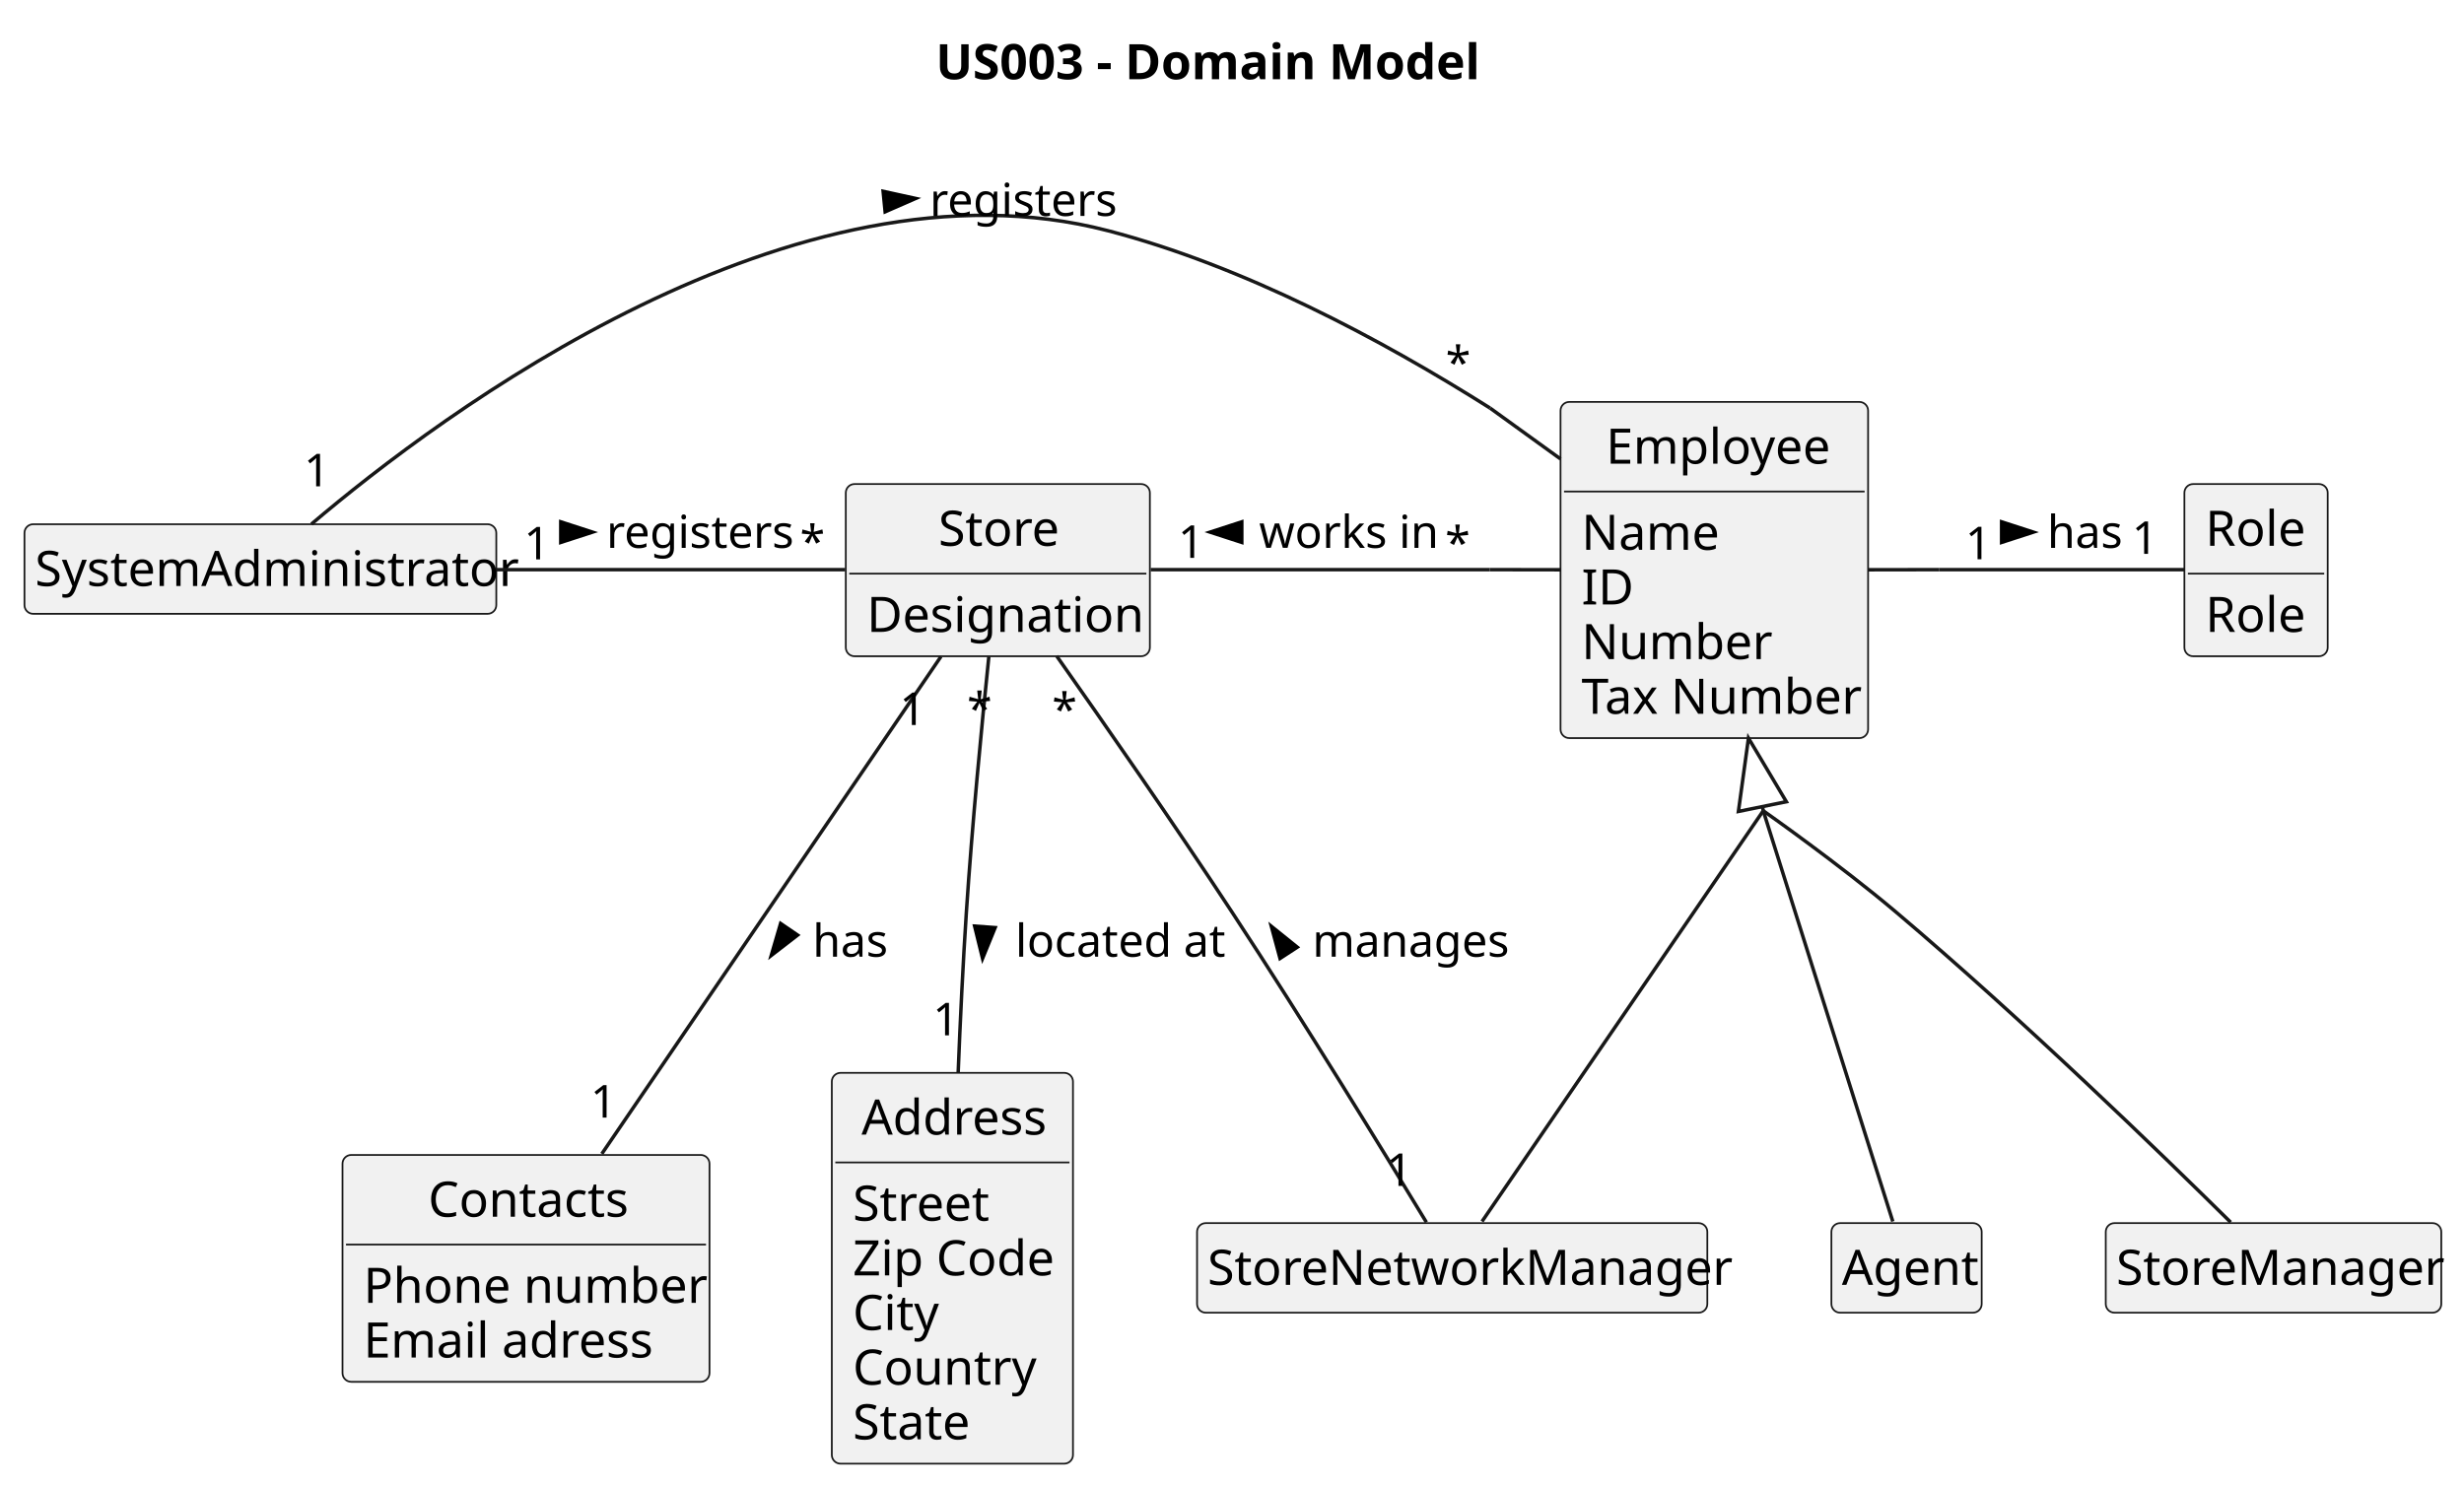
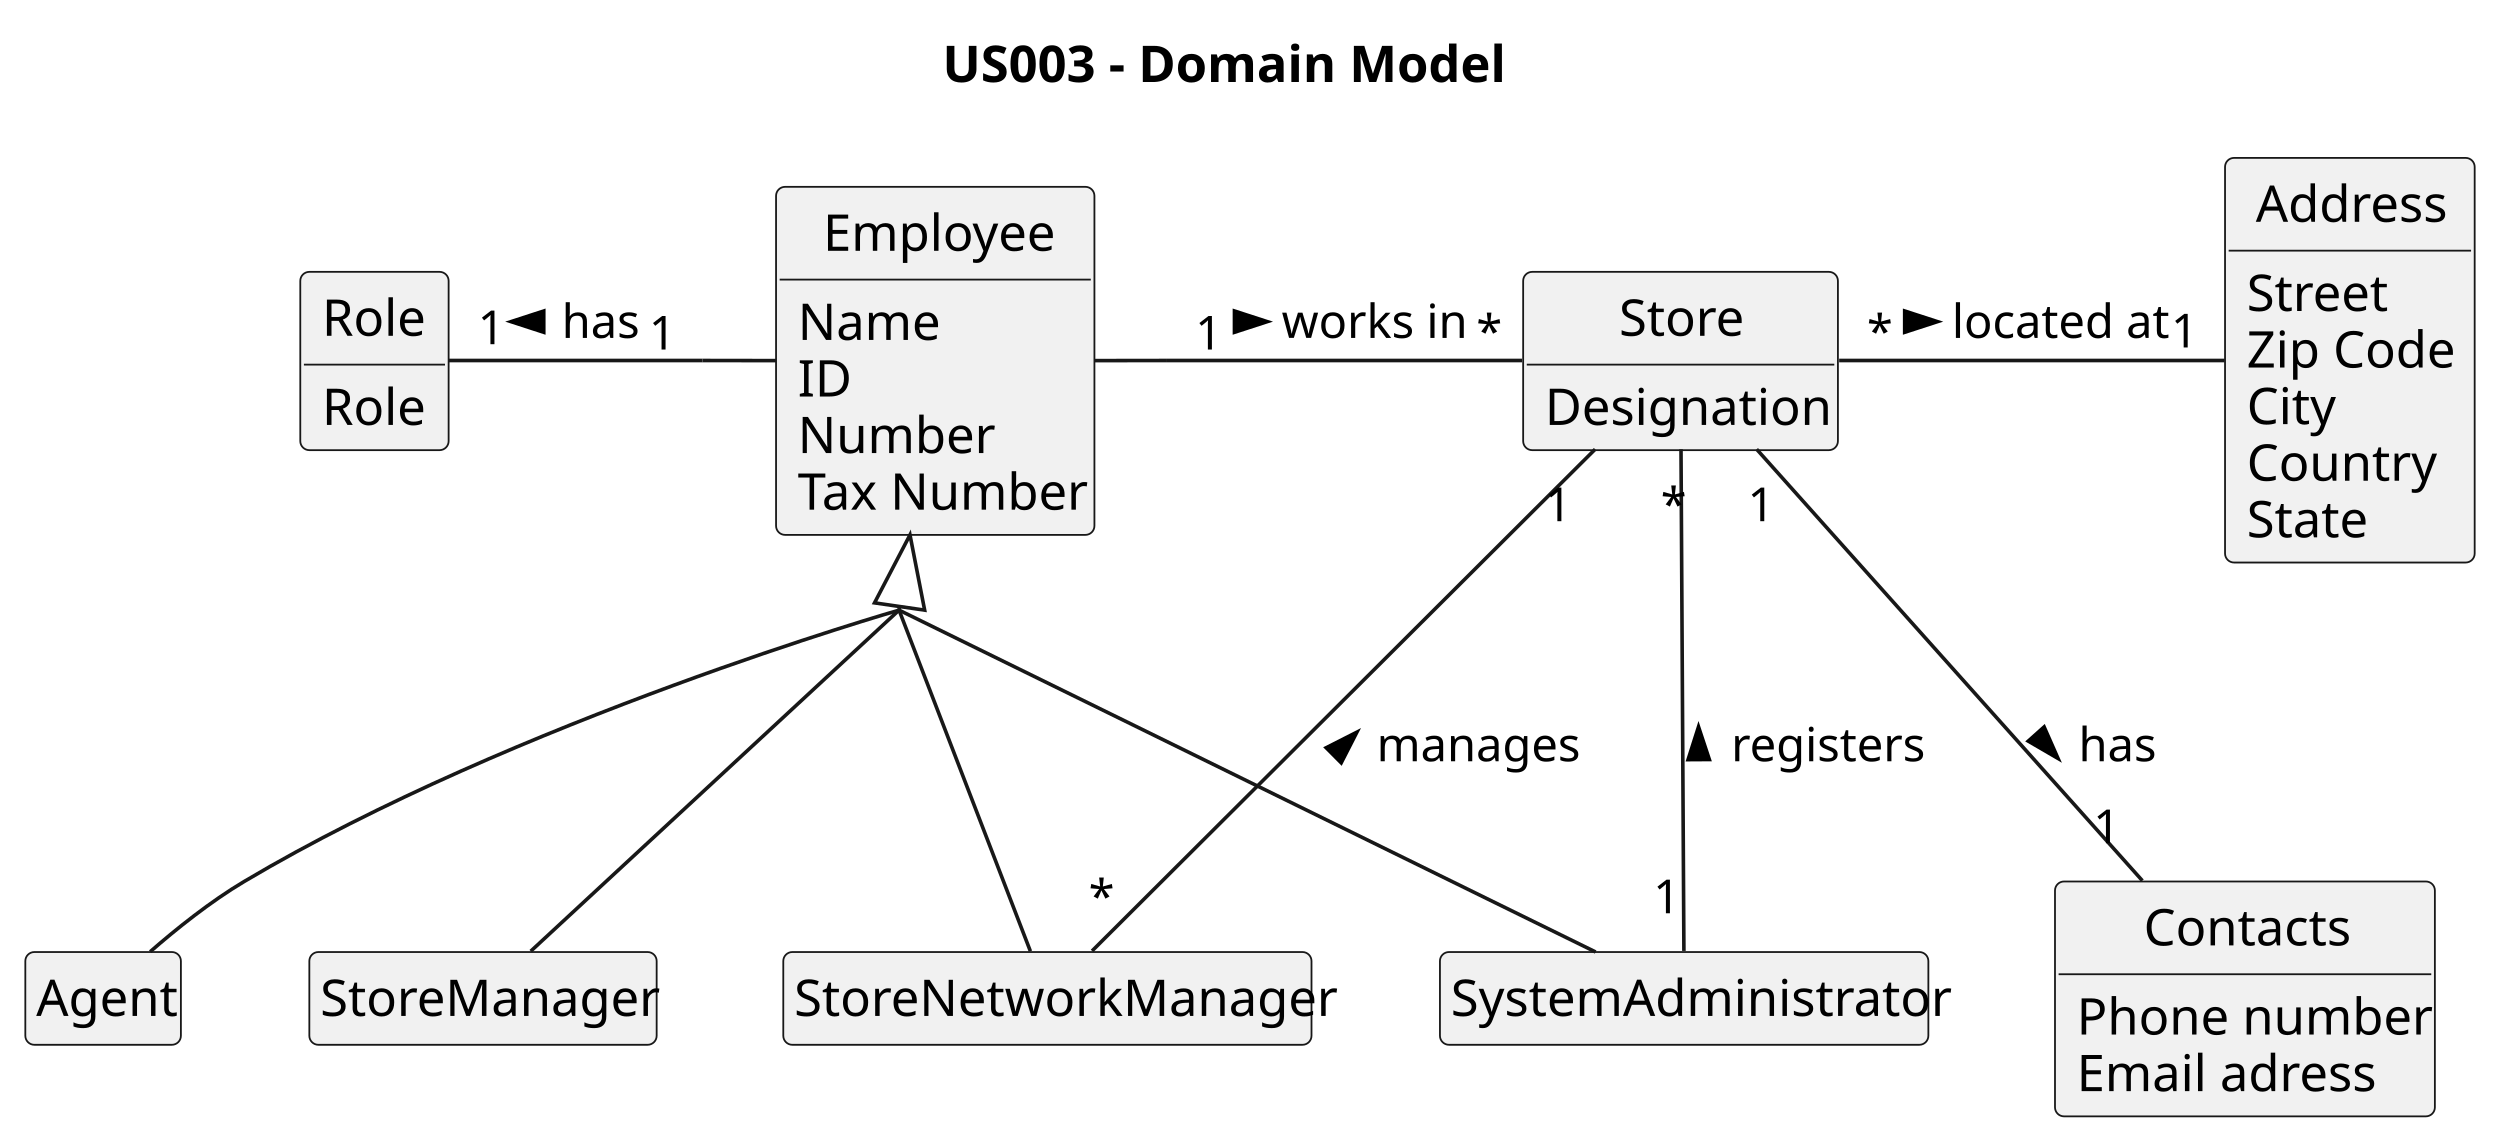
- <svg xmlns="http://www.w3.org/2000/svg" contentStyleType="text/css" height="425px" preserveAspectRatio="none" style="width:705px;height:425px;background:#FFFFFF;" version="1.1" viewBox="0 0 705 425" width="705px" zoomAndPan="magnify">
+ <svg xmlns="http://www.w3.org/2000/svg" contentStyleType="text/css" height="315px" preserveAspectRatio="none" style="width:691px;height:315px;background:#FFFFFF;" version="1.1" viewBox="0 0 691 315" width="691px" zoomAndPan="magnify">
  <defs />
  <g>
-     <text fill="#000000" font-family="sans-serif" font-size="14" font-weight="bold" lengthAdjust="spacing" textLength="156" x="267.75" y="22.674">US003 - Domain Model</text>
+     <text fill="#000000" font-family="sans-serif" font-size="14" font-weight="bold" lengthAdjust="spacing" textLength="156" x="260.5" y="22.674">US003 - Domain Model</text>
    <g id="elem_Contacts">
-       <rect codeLine="59" fill="#F1F1F1" height="64.922" id="Contacts" rx="2.5" ry="2.5" style="stroke:#181818;stroke-width:0.5;" width="105" x="98" y="330.521" />
-       <text fill="#000000" font-family="sans-serif" font-size="14" lengthAdjust="spacing" textLength="56" x="122.5" y="348.195">Contacts</text>
-       <line style="stroke:#181818;stroke-width:0.5;" x1="99" x2="202" y1="356.161" y2="356.161" />
-       <text fill="#000000" font-family="sans-serif" font-size="14" lengthAdjust="spacing" textLength="93" x="104" y="372.835">Phone number</text>
-       <text fill="#000000" font-family="sans-serif" font-size="14" lengthAdjust="spacing" textLength="81" x="104" y="388.476">Email adress</text>
+       <rect codeLine="59" fill="#F1F1F1" height="64.922" id="Contacts" rx="2.5" ry="2.5" style="stroke:#181818;stroke-width:0.5;" width="105" x="568" y="243.641" />
+       <text fill="#000000" font-family="sans-serif" font-size="14" lengthAdjust="spacing" textLength="56" x="592.5" y="261.315">Contacts</text>
+       <line style="stroke:#181818;stroke-width:0.5;" x1="569" x2="672" y1="269.281" y2="269.281" />
+       <text fill="#000000" font-family="sans-serif" font-size="14" lengthAdjust="spacing" textLength="93" x="574" y="285.955">Phone number</text>
+       <text fill="#000000" font-family="sans-serif" font-size="14" lengthAdjust="spacing" textLength="81" x="574" y="301.596">Email adress</text>
    </g>
    <g id="elem_SystemAdministrator">
-       <rect codeLine="49" fill="#F1F1F1" height="25.641" id="SystemAdministrator" rx="2.5" ry="2.5" style="stroke:#181818;stroke-width:0.5;" width="135" x="7" y="150.021" />
-       <text fill="#000000" font-family="sans-serif" font-size="14" lengthAdjust="spacing" textLength="129" x="10" y="167.695">SystemAdministrator</text>
+       <rect codeLine="49" fill="#F1F1F1" height="25.641" id="SystemAdministrator" rx="2.5" ry="2.5" style="stroke:#181818;stroke-width:0.5;" width="135" x="398" y="263.141" />
+       <text fill="#000000" font-family="sans-serif" font-size="14" lengthAdjust="spacing" textLength="129" x="401" y="280.815">SystemAdministrator</text>
    </g>
    <g id="elem_Employee">
-       <rect codeLine="52" fill="#F1F1F1" height="96.203" id="Employee" rx="2.5" ry="2.5" style="stroke:#181818;stroke-width:0.5;" width="88" x="446.5" y="115.021" />
-       <text fill="#000000" font-family="sans-serif" font-size="14" lengthAdjust="spacing" textLength="62" x="459.5" y="132.695">Employee</text>
-       <line style="stroke:#181818;stroke-width:0.5;" x1="447.5" x2="533.5" y1="140.661" y2="140.661" />
-       <text fill="#000000" font-family="sans-serif" font-size="14" lengthAdjust="spacing" textLength="36" x="452.5" y="157.335">Name</text>
-       <text fill="#000000" font-family="sans-serif" font-size="14" lengthAdjust="spacing" textLength="13" x="452.5" y="172.976">ID</text>
-       <text fill="#000000" font-family="sans-serif" font-size="14" lengthAdjust="spacing" textLength="49" x="452.5" y="188.616">Number</text>
-       <text fill="#000000" font-family="sans-serif" font-size="14" lengthAdjust="spacing" textLength="76" x="452.5" y="204.257">Tax Number</text>
+       <rect codeLine="52" fill="#F1F1F1" height="96.203" id="Employee" rx="2.5" ry="2.5" style="stroke:#181818;stroke-width:0.5;" width="88" x="214.5" y="51.641" />
+       <text fill="#000000" font-family="sans-serif" font-size="14" lengthAdjust="spacing" textLength="62" x="227.5" y="69.314">Employee</text>
+       <line style="stroke:#181818;stroke-width:0.5;" x1="215.5" x2="301.5" y1="77.281" y2="77.281" />
+       <text fill="#000000" font-family="sans-serif" font-size="14" lengthAdjust="spacing" textLength="36" x="220.5" y="93.955">Name</text>
+       <text fill="#000000" font-family="sans-serif" font-size="14" lengthAdjust="spacing" textLength="13" x="220.5" y="109.596">ID</text>
+       <text fill="#000000" font-family="sans-serif" font-size="14" lengthAdjust="spacing" textLength="49" x="220.5" y="125.236">Number</text>
+       <text fill="#000000" font-family="sans-serif" font-size="14" lengthAdjust="spacing" textLength="76" x="220.5" y="140.877">Tax Number</text>
    </g>
-     <polygon fill="none" points="500.274,211.224,511.116,229.429,497.397,232.217" style="stroke:#181818;stroke-width:1.0;" />
-     <line style="stroke:#181818;stroke-width:1.0;" x1="504.257" x2="504.5" y1="230.823" y2="232.021" />
-     <line style="stroke:#181818;stroke-width:1.0;" x1="446.5" x2="426.21" y1="163.053" y2="163.021" />
-     <line style="stroke:#181818;stroke-width:1.0;" x1="446.5" x2="426.34" y1="131.342" y2="116.781" />
-     <line style="stroke:#181818;stroke-width:1.0;" x1="534.5" x2="554.89" y1="163.053" y2="163.021" />
+     <polygon fill="none" points="251.518,147.844,255.573,168.642,241.718,166.631" style="stroke:#181818;stroke-width:1.0;" />
+     <line style="stroke:#181818;stroke-width:1.0;" x1="248.646" x2="248.5" y1="167.636" y2="168.641" />
+     <line style="stroke:#181818;stroke-width:1.0;" x1="302.5" x2="322.55" y1="99.672" y2="99.641" />
+     <line style="stroke:#181818;stroke-width:1.0;" x1="214.5" x2="194.19" y1="99.673" y2="99.641" />
    <g id="elem_Role">
-       <rect codeLine="32" fill="#F1F1F1" height="49.281" id="Role" rx="2.5" ry="2.5" style="stroke:#181818;stroke-width:0.5;" width="41" x="625" y="138.521" />
-       <text fill="#000000" font-family="sans-serif" font-size="14" lengthAdjust="spacing" textLength="29" x="631" y="156.195">Role</text>
-       <line style="stroke:#181818;stroke-width:0.5;" x1="626" x2="665" y1="164.161" y2="164.161" />
-       <text fill="#000000" font-family="sans-serif" font-size="14" lengthAdjust="spacing" textLength="29" x="631" y="180.835">Role</text>
+       <rect codeLine="32" fill="#F1F1F1" height="49.281" id="Role" rx="2.5" ry="2.5" style="stroke:#181818;stroke-width:0.5;" width="41" x="83" y="75.141" />
+       <text fill="#000000" font-family="sans-serif" font-size="14" lengthAdjust="spacing" textLength="29" x="89" y="92.814">Role</text>
+       <line style="stroke:#181818;stroke-width:0.5;" x1="84" x2="123" y1="100.781" y2="100.781" />
+       <text fill="#000000" font-family="sans-serif" font-size="14" lengthAdjust="spacing" textLength="29" x="89" y="117.455">Role</text>
    </g>
    <g id="elem_Agent">
-       <rect codeLine="22" fill="#F1F1F1" height="25.641" id="Agent" rx="2.5" ry="2.5" style="stroke:#181818;stroke-width:0.5;" width="43" x="524" y="350.021" />
-       <text fill="#000000" font-family="sans-serif" font-size="14" lengthAdjust="spacing" textLength="37" x="527" y="367.695">Agent</text>
+       <rect codeLine="22" fill="#F1F1F1" height="25.641" id="Agent" rx="2.5" ry="2.5" style="stroke:#181818;stroke-width:0.5;" width="43" x="7" y="263.141" />
+       <text fill="#000000" font-family="sans-serif" font-size="14" lengthAdjust="spacing" textLength="37" x="10" y="280.815">Agent</text>
    </g>
    <g id="elem_StoreManager">
-       <rect codeLine="24" fill="#F1F1F1" height="25.641" id="StoreManager" rx="2.5" ry="2.5" style="stroke:#181818;stroke-width:0.5;" width="96" x="602.5" y="350.021" />
-       <text fill="#000000" font-family="sans-serif" font-size="14" lengthAdjust="spacing" textLength="90" x="605.5" y="367.695">StoreManager</text>
+       <rect codeLine="24" fill="#F1F1F1" height="25.641" id="StoreManager" rx="2.5" ry="2.5" style="stroke:#181818;stroke-width:0.5;" width="96" x="85.5" y="263.141" />
+       <text fill="#000000" font-family="sans-serif" font-size="14" lengthAdjust="spacing" textLength="90" x="88.5" y="280.815">StoreManager</text>
    </g>
    <g id="elem_StoreNetworkManager">
-       <rect codeLine="26" fill="#F1F1F1" height="25.641" id="StoreNetworkManager" rx="2.5" ry="2.5" style="stroke:#181818;stroke-width:0.5;" width="146" x="342.5" y="350.021" />
-       <text fill="#000000" font-family="sans-serif" font-size="14" lengthAdjust="spacing" textLength="140" x="345.5" y="367.695">StoreNetworkManager</text>
+       <rect codeLine="26" fill="#F1F1F1" height="25.641" id="StoreNetworkManager" rx="2.5" ry="2.5" style="stroke:#181818;stroke-width:0.5;" width="146" x="216.5" y="263.141" />
+       <text fill="#000000" font-family="sans-serif" font-size="14" lengthAdjust="spacing" textLength="140" x="219.5" y="280.815">StoreNetworkManager</text>
    </g>
    <g id="elem_Store">
-       <rect codeLine="36" fill="#F1F1F1" height="49.281" id="Store" rx="2.5" ry="2.5" style="stroke:#181818;stroke-width:0.5;" width="87" x="242" y="138.521" />
-       <text fill="#000000" font-family="sans-serif" font-size="14" lengthAdjust="spacing" textLength="34" x="268.5" y="156.195">Store</text>
-       <line style="stroke:#181818;stroke-width:0.5;" x1="243" x2="328" y1="164.161" y2="164.161" />
-       <text fill="#000000" font-family="sans-serif" font-size="14" lengthAdjust="spacing" textLength="75" x="248" y="180.835">Designation</text>
+       <rect codeLine="36" fill="#F1F1F1" height="49.281" id="Store" rx="2.5" ry="2.5" style="stroke:#181818;stroke-width:0.5;" width="87" x="421" y="75.141" />
+       <text fill="#000000" font-family="sans-serif" font-size="14" lengthAdjust="spacing" textLength="34" x="447.5" y="92.814">Store</text>
+       <line style="stroke:#181818;stroke-width:0.5;" x1="422" x2="507" y1="100.781" y2="100.781" />
+       <text fill="#000000" font-family="sans-serif" font-size="14" lengthAdjust="spacing" textLength="75" x="427" y="117.455">Designation</text>
    </g>
    <g id="elem_Address">
-       <rect codeLine="41" fill="#F1F1F1" height="111.844" id="Address" rx="2.5" ry="2.5" style="stroke:#181818;stroke-width:0.5;" width="69" x="238" y="307.021" />
-       <text fill="#000000" font-family="sans-serif" font-size="14" lengthAdjust="spacing" textLength="52" x="246.5" y="324.695">Address</text>
-       <line style="stroke:#181818;stroke-width:0.5;" x1="239" x2="306" y1="332.661" y2="332.661" />
-       <text fill="#000000" font-family="sans-serif" font-size="14" lengthAdjust="spacing" textLength="38" x="244" y="349.335">Street</text>
-       <text fill="#000000" font-family="sans-serif" font-size="14" lengthAdjust="spacing" textLength="57" x="244" y="364.976">Zip Code</text>
-       <text fill="#000000" font-family="sans-serif" font-size="14" lengthAdjust="spacing" textLength="24" x="244" y="380.616">City</text>
-       <text fill="#000000" font-family="sans-serif" font-size="14" lengthAdjust="spacing" textLength="50" x="244" y="396.257">Country</text>
-       <text fill="#000000" font-family="sans-serif" font-size="14" lengthAdjust="spacing" textLength="33" x="244" y="411.898">State</text>
+       <rect codeLine="41" fill="#F1F1F1" height="111.844" id="Address" rx="2.5" ry="2.5" style="stroke:#181818;stroke-width:0.5;" width="69" x="615" y="43.641" />
+       <text fill="#000000" font-family="sans-serif" font-size="14" lengthAdjust="spacing" textLength="52" x="623.5" y="61.315">Address</text>
+       <line style="stroke:#181818;stroke-width:0.5;" x1="616" x2="683" y1="69.281" y2="69.281" />
+       <text fill="#000000" font-family="sans-serif" font-size="14" lengthAdjust="spacing" textLength="38" x="621" y="85.955">Street</text>
+       <text fill="#000000" font-family="sans-serif" font-size="14" lengthAdjust="spacing" textLength="57" x="621" y="101.596">Zip Code</text>
+       <text fill="#000000" font-family="sans-serif" font-size="14" lengthAdjust="spacing" textLength="24" x="621" y="117.236">City</text>
+       <text fill="#000000" font-family="sans-serif" font-size="14" lengthAdjust="spacing" textLength="50" x="621" y="132.877">Country</text>
+       <text fill="#000000" font-family="sans-serif" font-size="14" lengthAdjust="spacing" textLength="33" x="621" y="148.518">State</text>
    </g>
-     <g id="link_SystemAdministrator_Store">
-       <path codeLine="64" d="M142.13,163.021 C174.8,163.021 213.05,163.021 241.82,163.021 " fill="none" id="SystemAdministrator-Store" style="stroke:#181818;stroke-width:1.0;" />
-       <polygon fill="#000000" points="169.5,152.282,160.455,149.343,160.455,155.221,169.5,152.282" style="stroke:#000000;stroke-width:1.0;" />
-       <text fill="#000000" font-family="sans-serif" font-size="13" lengthAdjust="spacing" textLength="50" x="173.5" y="156.789">registers</text>
-       <text fill="#000000" font-family="sans-serif" font-size="13" lengthAdjust="spacing" textLength="7" x="149.91" y="160.072">1</text>
-       <text fill="#000000" font-family="sans-serif" font-size="13" lengthAdjust="spacing" textLength="5" x="228.883" y="159.607">*</text>
+     <g id="link_Employee_Agent">
+       <path codeLine="64" d="M248.5,168.641 C248.5,168.641 142.36,199.161 67.5,243.641 C58.22,249.151 48.78,256.721 41.51,263.051 " fill="none" id="Employee-backto-Agent" style="stroke:#181818;stroke-width:1.0;" />
+     </g>
+     <g id="link_Employee_StoreNetworkManager">
+       <path codeLine="65" d="M248.5,168.641 C248.5,168.641 274.03,234.951 284.8,262.921 " fill="none" id="Employee-backto-StoreNetworkManager" style="stroke:#181818;stroke-width:1.0;" />
+     </g>
+     <g id="link_Employee_StoreManager">
+       <path codeLine="66" d="M248.5,168.641 C248.5,168.641 176.9,234.951 146.69,262.921 " fill="none" id="Employee-backto-StoreManager" style="stroke:#181818;stroke-width:1.0;" />
+     </g>
+     <g id="link_Employee_SystemAdministrator">
+       <path codeLine="67" d="M248.5,168.641 C248.5,168.641 384.28,235.281 441.03,263.131 " fill="none" id="Employee-backto-SystemAdministrator" style="stroke:#181818;stroke-width:1.0;" />
+     </g>
+     <g id="link_Store_SystemAdministrator">
+       <path codeLine="69" d="M464.63,124.171 C464.85,161.761 465.26,234.021 465.43,262.841 " fill="none" id="Store-SystemAdministrator" style="stroke:#181818;stroke-width:1.0;" />
+       <polygon fill="#000000" points="469.471,200.902,466.584,209.964,472.462,209.93,469.471,200.902" style="stroke:#000000;stroke-width:1.0;" />
+       <text fill="#000000" font-family="sans-serif" font-size="13" lengthAdjust="spacing" textLength="50" x="478.5" y="210.409">registers</text>
+       <text fill="#000000" font-family="sans-serif" font-size="13" lengthAdjust="spacing" textLength="5" x="459.023" y="144.05">*</text>
+       <text fill="#000000" font-family="sans-serif" font-size="13" lengthAdjust="spacing" textLength="7" x="456.957" y="252.417">1</text>
    </g>
    <g id="link_Store_Address">
-       <path codeLine="66" d="M282.93,187.911 C280.9,207.531 278.15,236.041 276.5,261.021 C275.52,275.901 274.74,292.041 274.15,306.951 " fill="none" id="Store-Address" style="stroke:#181818;stroke-width:1.0;" />
-       <polygon fill="#000000" points="281.132,274.269,284.728,265.464,278.867,265.032,281.132,274.269" style="stroke:#000000;stroke-width:1.0;" />
-       <text fill="#000000" font-family="sans-serif" font-size="13" lengthAdjust="spacing" textLength="57" x="290.5" y="273.789">located at</text>
-       <text fill="#000000" font-family="sans-serif" font-size="13" lengthAdjust="spacing" textLength="5" x="276.694" y="207.482">*</text>
-       <text fill="#000000" font-family="sans-serif" font-size="13" lengthAdjust="spacing" textLength="7" x="266.901" y="296.29">1</text>
+       <path codeLine="71" d="M508.34,99.641 C540.93,99.641 584.79,99.641 614.92,99.641 " fill="none" id="Store-Address" style="stroke:#181818;stroke-width:1.0;" />
+       <polygon fill="#000000" points="535.5,88.902,526.455,85.963,526.455,91.841,535.5,88.902" style="stroke:#000000;stroke-width:1.0;" />
+       <text fill="#000000" font-family="sans-serif" font-size="13" lengthAdjust="spacing" textLength="57" x="539.5" y="93.409">located at</text>
+       <text fill="#000000" font-family="sans-serif" font-size="13" lengthAdjust="spacing" textLength="5" x="516.015" y="96.27">*</text>
+       <text fill="#000000" font-family="sans-serif" font-size="13" lengthAdjust="spacing" textLength="7" x="600.066" y="96.035">1</text>
    </g>
-     <g id="link_Store_Employee">
-       <path codeLine="68" d="M329.23,163.021 C357.45,163.021 394.65,163.021 426.21,163.021 " fill="none" id="Store-Employee" style="stroke:#181818;stroke-width:1.0;" />
-       <polygon fill="#000000" points="346.25,152.282,355.295,155.221,355.295,149.343,346.25,152.282" style="stroke:#000000;stroke-width:1.0;" />
-       <text fill="#000000" font-family="sans-serif" font-size="13" lengthAdjust="spacing" textLength="48" x="360.25" y="156.789">works in</text>
-       <text fill="#000000" font-family="sans-serif" font-size="13" lengthAdjust="spacing" textLength="7" x="337.053" y="159.65">1</text>
-       <text fill="#000000" font-family="sans-serif" font-size="13" lengthAdjust="spacing" textLength="5" x="413.487" y="159.998">*</text>
-     </g>
-     <g id="link_SystemAdministrator_Employee">
-       <path codeLine="70" d="M89.1,149.981 C126.15,118.511 227.27,42.641 317,66.021 C355.74,76.111 394.99,96.981 426.34,116.781 " fill="none" id="SystemAdministrator-Employee" style="stroke:#181818;stroke-width:1.0;" />
-       <polygon fill="#000000" points="261.976,56.792,252.686,54.754,253.262,60.603,261.976,56.792" style="stroke:#000000;stroke-width:1.0;" />
-       <text fill="#000000" font-family="sans-serif" font-size="13" lengthAdjust="spacing" textLength="50" x="266" y="61.789">registers</text>
-       <text fill="#000000" font-family="sans-serif" font-size="13" lengthAdjust="spacing" textLength="7" x="86.956" y="139.175">1</text>
-       <text fill="#000000" font-family="sans-serif" font-size="13" lengthAdjust="spacing" textLength="5" x="413.632" y="108.412">*</text>
-     </g>
-     <g id="link_Employee_Role">
-       <path codeLine="72" d="M554.89,163.021 C580.01,163.021 607.02,163.021 624.95,163.021 " fill="none" id="Employee-Role" style="stroke:#181818;stroke-width:1.0;" />
-       <polygon fill="#000000" points="581.75,152.282,572.705,149.343,572.705,155.221,581.75,152.282" style="stroke:#000000;stroke-width:1.0;" />
-       <text fill="#000000" font-family="sans-serif" font-size="13" lengthAdjust="spacing" textLength="21" x="585.75" y="156.789">has</text>
-       <text fill="#000000" font-family="sans-serif" font-size="13" lengthAdjust="spacing" textLength="7" x="562.316" y="160.041">1</text>
-       <text fill="#000000" font-family="sans-serif" font-size="13" lengthAdjust="spacing" textLength="7" x="609.983" y="158.511">1</text>
-     </g>
-     <g id="link_Employee_StoreNetworkManager">
-       <path codeLine="74" d="M504.5,232.021 C504.5,232.021 446.31,317.021 424.03,349.561 " fill="none" id="Employee-backto-StoreNetworkManager" style="stroke:#181818;stroke-width:1.0;" />
-     </g>
-     <g id="link_Employee_StoreManager">
-       <path codeLine="76" d="M504.5,232.021 C504.5,232.021 526.28,247.301 542.5,261.021 C578.57,291.521 618.58,330.351 638.24,349.781 " fill="none" id="Employee-backto-StoreManager" style="stroke:#181818;stroke-width:1.0;" />
-     </g>
-     <g id="link_Employee_Agent">
-       <path codeLine="78" d="M504.5,232.021 C504.5,232.021 531.31,317.021 541.57,349.561 " fill="none" id="Employee-backto-Agent" style="stroke:#181818;stroke-width:1.0;" />
-     </g>
-     <g id="link_StoreNetworkManager_Store">
-       <path codeLine="80" d="M408.12,349.781 C396.53,330.661 373.26,292.631 352.5,261.021 C335.87,235.701 316.08,207.241 302.33,187.731 " fill="none" id="StoreNetworkManager-Store" style="stroke:#181818;stroke-width:1.0;" />
-       <polygon fill="#000000" points="363.767,265.096,366.25,274.276,371.172,271.063,363.767,265.096" style="stroke:#000000;stroke-width:1.0;" />
-       <text fill="#000000" font-family="sans-serif" font-size="13" lengthAdjust="spacing" textLength="53" x="375.5" y="273.789">manages</text>
-       <text fill="#000000" font-family="sans-serif" font-size="13" lengthAdjust="spacing" textLength="7" x="396.632" y="339.382">1</text>
-       <text fill="#000000" font-family="sans-serif" font-size="13" lengthAdjust="spacing" textLength="5" x="301.002" y="207.656">*</text>
+     <g id="link_Employee_Store">
+       <path codeLine="72" d="M322.55,99.641 C354.44,99.641 392.17,99.641 420.71,99.641 " fill="none" id="Employee-Store" style="stroke:#181818;stroke-width:1.0;" />
+       <polygon fill="#000000" points="350.25,88.902,341.205,85.963,341.205,91.841,350.25,88.902" style="stroke:#000000;stroke-width:1.0;" />
+       <text fill="#000000" font-family="sans-serif" font-size="13" lengthAdjust="spacing" textLength="48" x="354.25" y="93.409">works in</text>
+       <text fill="#000000" font-family="sans-serif" font-size="13" lengthAdjust="spacing" textLength="7" x="330.361" y="96.618">1</text>
+       <text fill="#000000" font-family="sans-serif" font-size="13" lengthAdjust="spacing" textLength="5" x="408.043" y="96.27">*</text>
    </g>
    <g id="link_Store_Contacts">
-       <path codeLine="82" d="M269.22,187.901 C244.95,223.491 199.27,290.501 172.19,330.201 " fill="none" id="Store-Contacts" style="stroke:#181818;stroke-width:1.0;" />
-       <polygon fill="#000000" points="220.683,273.413,228.207,267.596,223.351,264.285,220.683,273.413" style="stroke:#000000;stroke-width:1.0;" />
-       <text fill="#000000" font-family="sans-serif" font-size="13" lengthAdjust="spacing" textLength="21" x="232.5" y="273.789">has</text>
-       <text fill="#000000" font-family="sans-serif" font-size="13" lengthAdjust="spacing" textLength="7" x="257.399" y="207.469">1</text>
-       <text fill="#000000" font-family="sans-serif" font-size="13" lengthAdjust="spacing" textLength="7" x="168.942" y="319.818">1</text>
+       <path codeLine="73" d="M485.54,124.171 C513.07,154.971 561.41,209.041 592.15,243.421 " fill="none" id="Store-Contacts" style="stroke:#181818;stroke-width:1.0;" />
+       <polygon fill="#000000" points="568.832,209.63,564.995,200.928,560.613,204.845,568.832,209.63" style="stroke:#000000;stroke-width:1.0;" />
+       <text fill="#000000" font-family="sans-serif" font-size="13" lengthAdjust="spacing" textLength="21" x="574.5" y="210.409">has</text>
+       <text fill="#000000" font-family="sans-serif" font-size="13" lengthAdjust="spacing" textLength="7" x="483.035" y="144.05">1</text>
+       <text fill="#000000" font-family="sans-serif" font-size="13" lengthAdjust="spacing" textLength="7" x="578.581" y="233.059">1</text>
+     </g>
+     <g id="link_Role_Employee">
+       <path codeLine="75" d="M124.08,99.641 C142.04,99.641 169.07,99.641 194.19,99.641 " fill="none" id="Role-Employee" style="stroke:#181818;stroke-width:1.0;" />
+       <polygon fill="#000000" points="141.25,88.902,150.295,91.841,150.295,85.963,141.25,88.902" style="stroke:#000000;stroke-width:1.0;" />
+       <text fill="#000000" font-family="sans-serif" font-size="13" lengthAdjust="spacing" textLength="21" x="155.25" y="93.409">has</text>
+       <text fill="#000000" font-family="sans-serif" font-size="13" lengthAdjust="spacing" textLength="7" x="132.056" y="95.13">1</text>
+       <text fill="#000000" font-family="sans-serif" font-size="13" lengthAdjust="spacing" textLength="7" x="179.35" y="96.618">1</text>
+     </g>
+     <g id="link_Store_StoreNetworkManager">
+       <path codeLine="77" d="M440.9,124.171 C403.21,161.761 330.73,234.021 301.84,262.841 " fill="none" id="Store-StoreNetworkManager" style="stroke:#181818;stroke-width:1.0;" />
+       <polygon fill="#000000" points="375.041,202.372,366.56,206.678,370.711,210.84,375.041,202.372" style="stroke:#000000;stroke-width:1.0;" />
+       <text fill="#000000" font-family="sans-serif" font-size="13" lengthAdjust="spacing" textLength="53" x="380.5" y="210.409">manages</text>
+       <text fill="#000000" font-family="sans-serif" font-size="13" lengthAdjust="spacing" textLength="7" x="426.956" y="144.05">1</text>
+       <text fill="#000000" font-family="sans-serif" font-size="13" lengthAdjust="spacing" textLength="5" x="300.899" y="252.417">*</text>
    </g>
  </g>
</svg>
